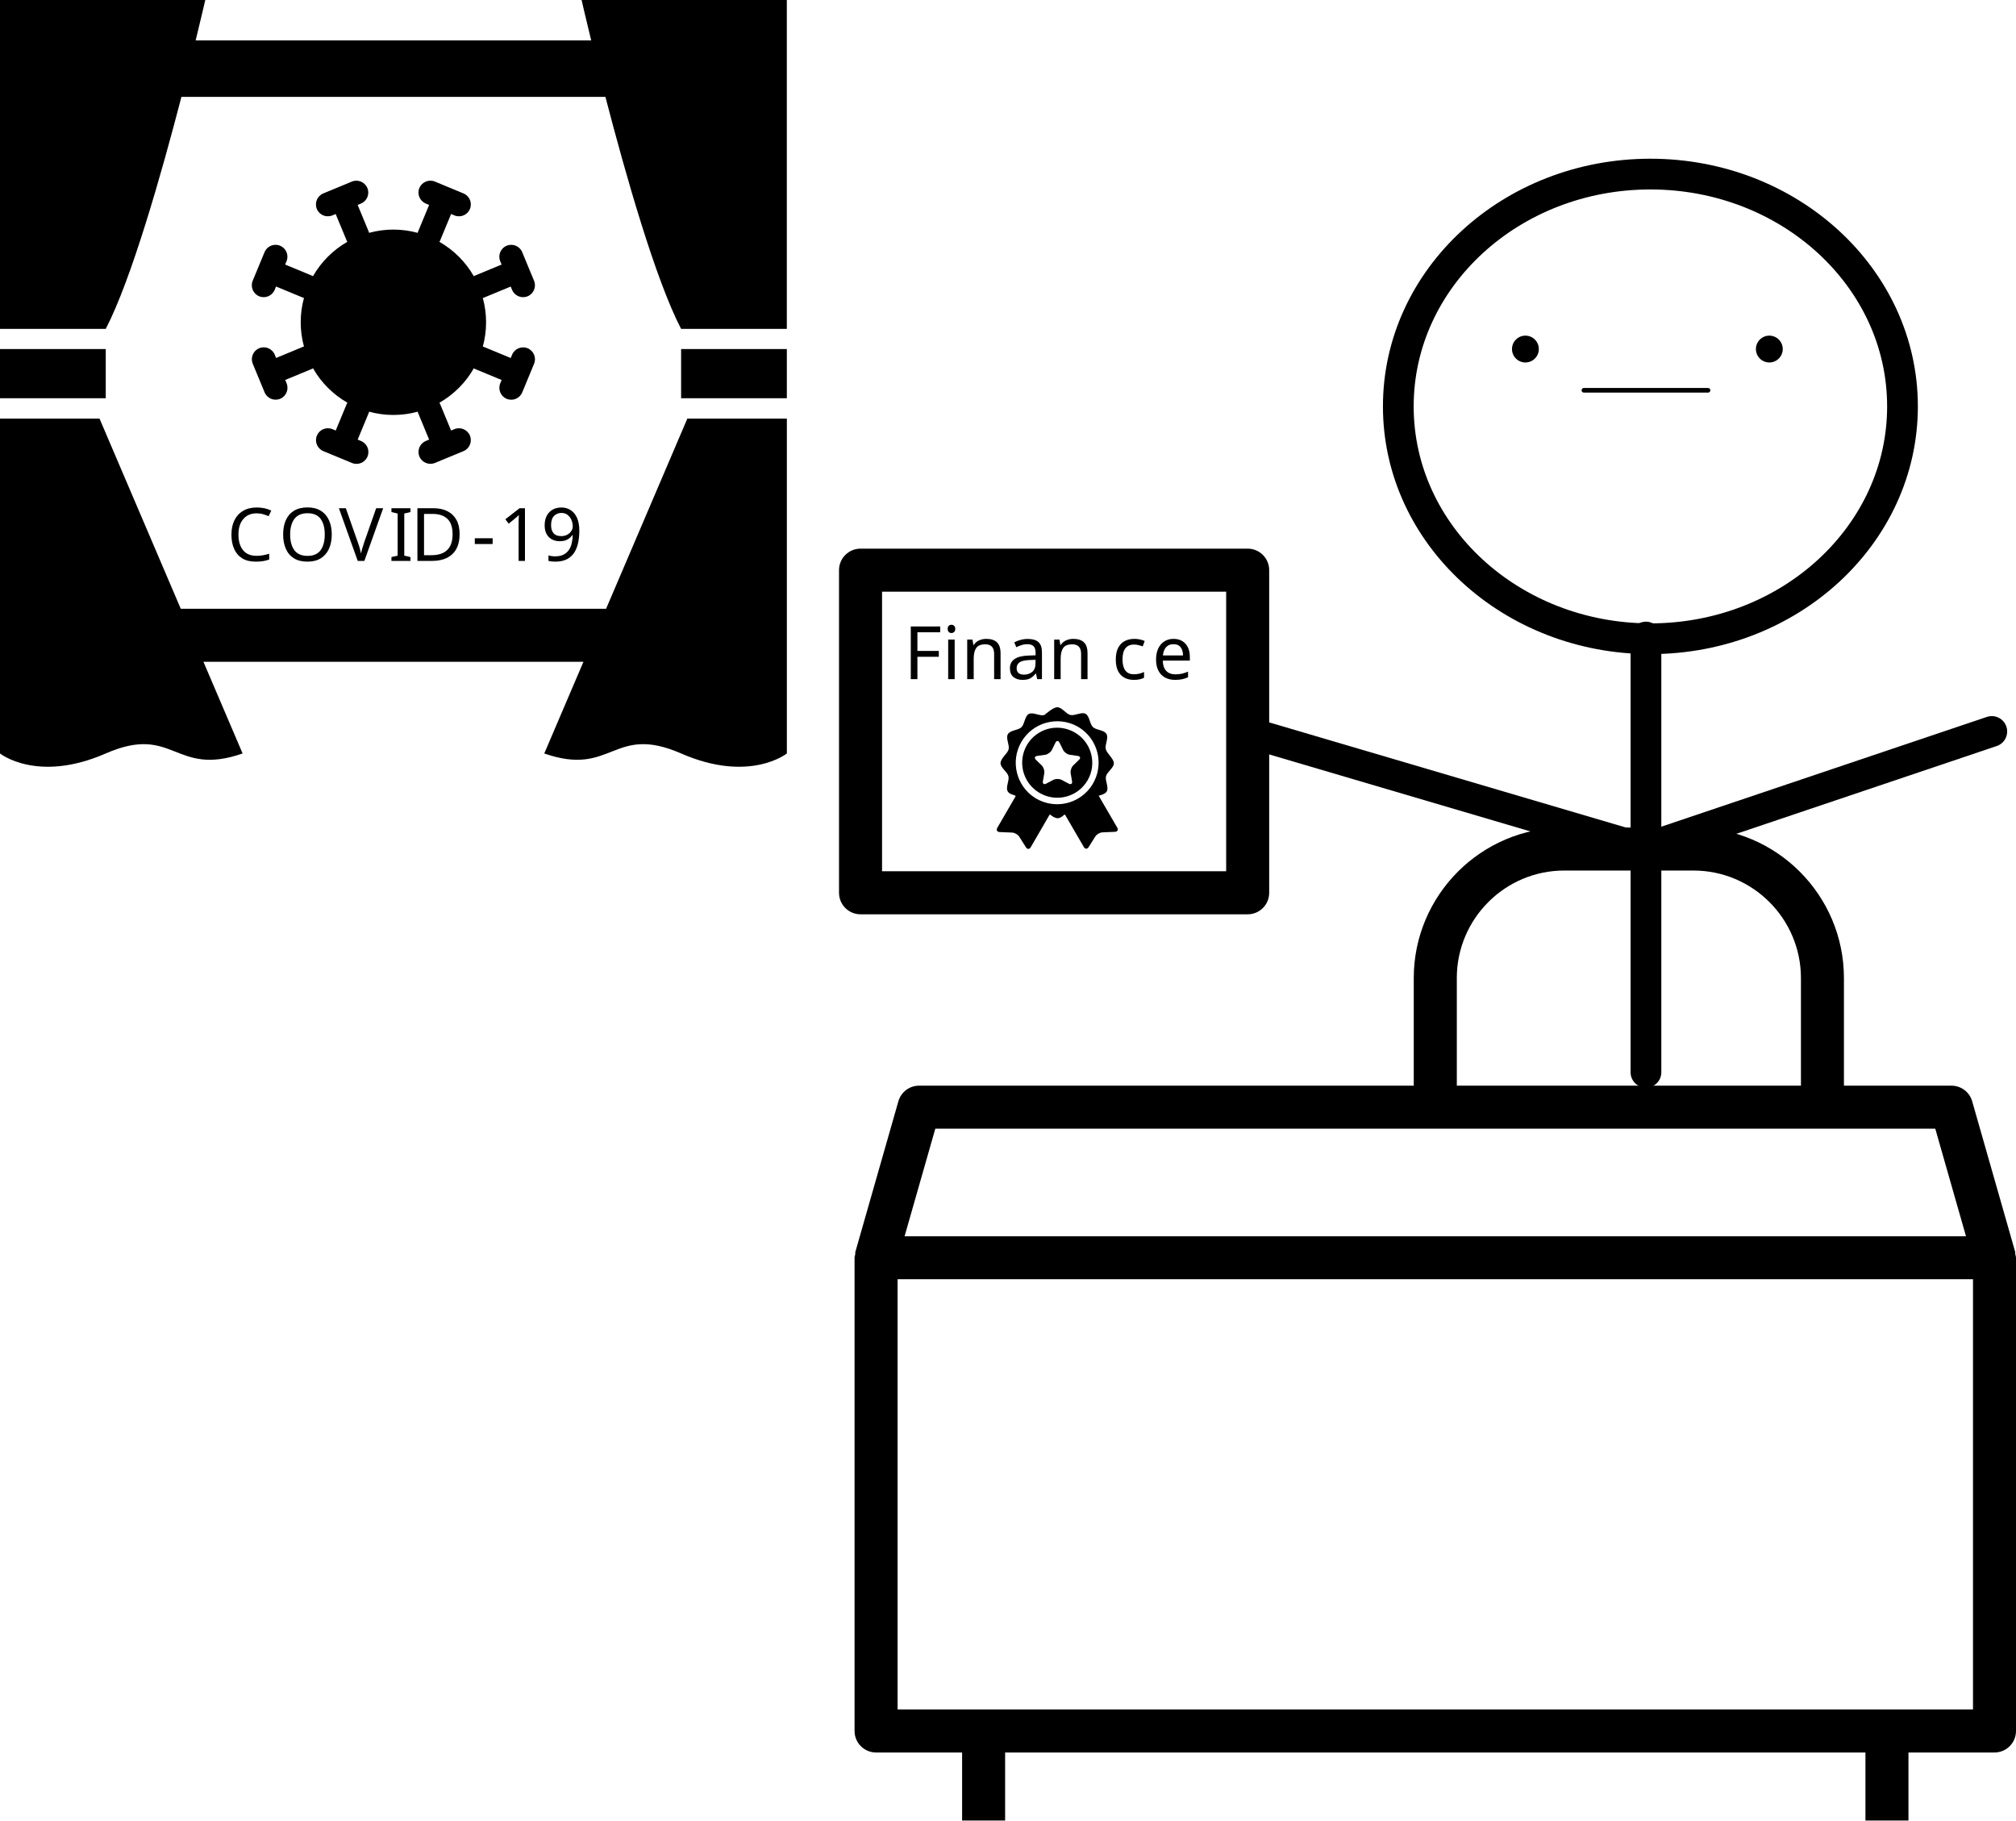
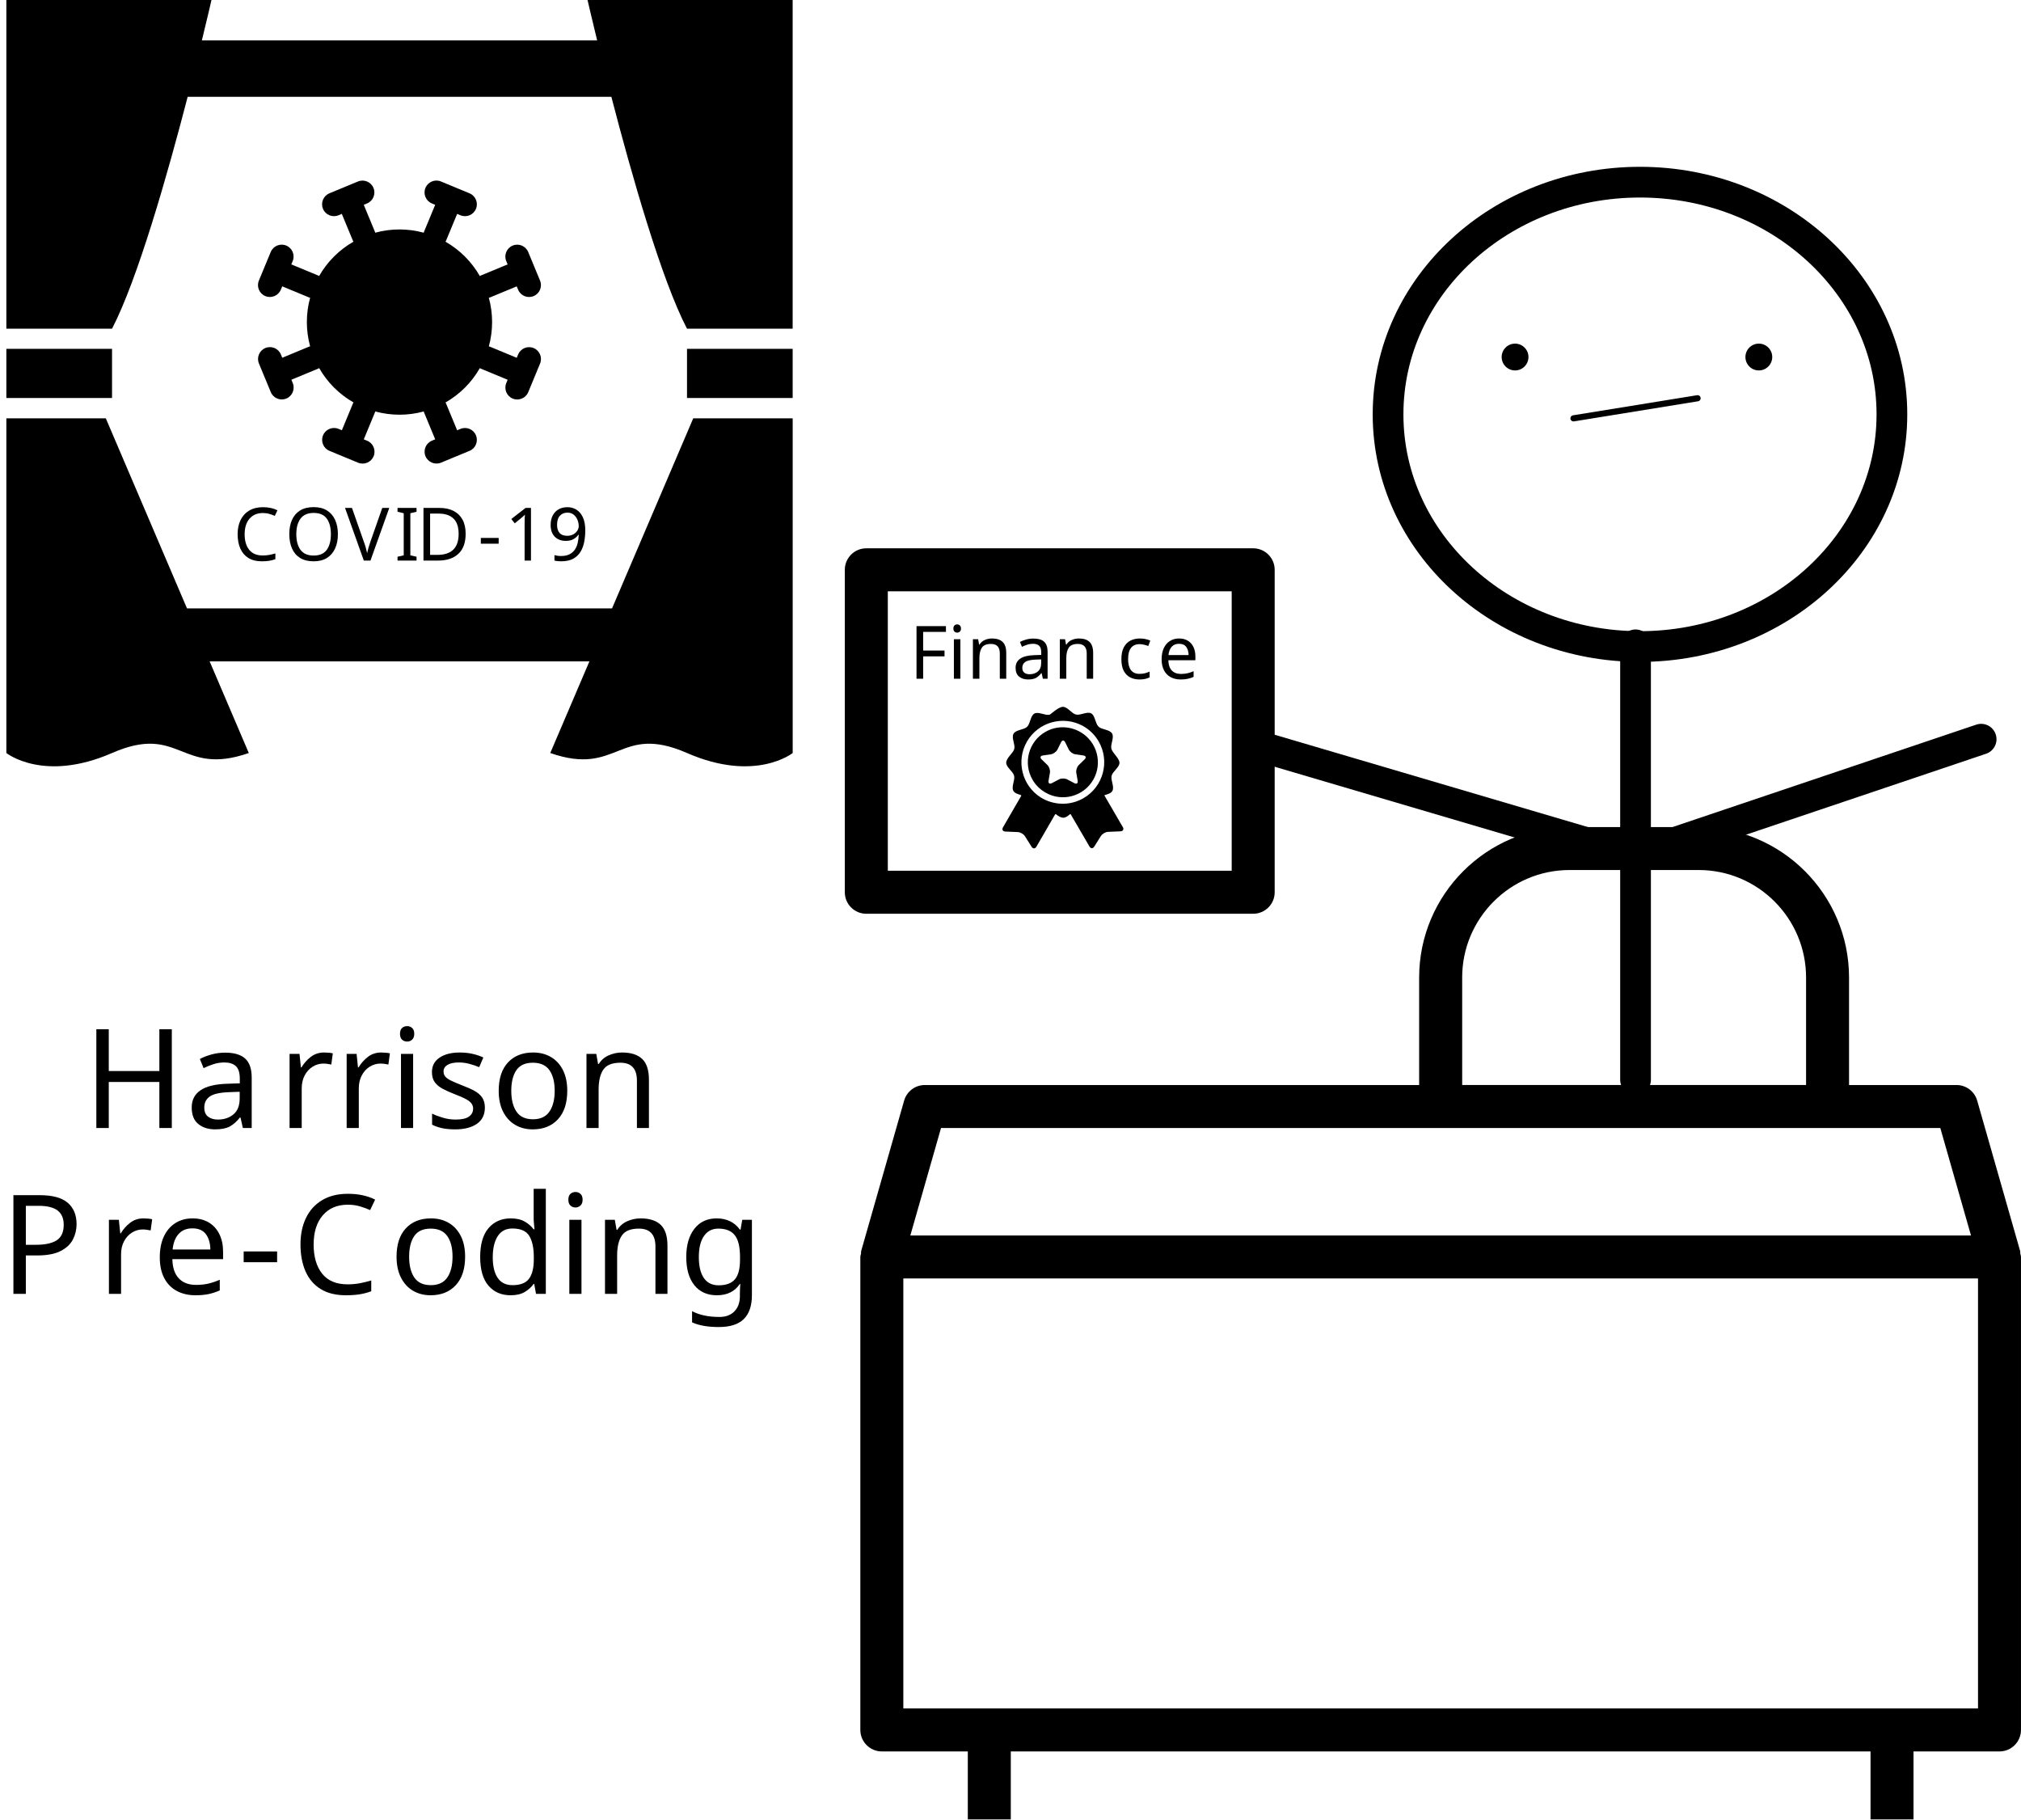
- <svg xmlns="http://www.w3.org/2000/svg" id="Layer_2" data-name="Layer 2" viewBox="0 0 1311.81 1184.48">
+ <svg xmlns="http://www.w3.org/2000/svg" id="Layer_2" data-name="Layer 2" viewBox="0 0 1315.96 1184.48">
  <defs>
    <style>
      .cls-1 {
        letter-spacing: -.02em;
      }

      .cls-2 {
        letter-spacing: 0em;
      }

      .cls-3 {
+         letter-spacing: 0em;
+       }
+ 
+       .cls-4 {
+         font-family: MontserratRoman-Medium, Montserrat;
+         font-size: 90px;
+         font-variation-settings: 'wght' 500;
+         font-weight: 500;
+       }
+ 
+       .cls-5 {
+         letter-spacing: -.01em;
+       }
+ 
+       .cls-6 {
        stroke-width: 20px;
      }

-       .cls-3, .cls-4 {
+       .cls-6, .cls-7 {
        fill: none;
        stroke: #000;
        stroke-linecap: round;
        stroke-linejoin: round;
      }

-       .cls-5 {
+       .cls-7 {
+         stroke-width: 4px;
+       }
+ 
+       .cls-8 {
        letter-spacing: -.02em;
      }

-       .cls-6 {
+       .cls-9 {
        letter-spacing: 0em;
      }

-       .cls-7 {
+       .cls-10 {
+         letter-spacing: -.02em;
+       }
+ 
+       .cls-11 {
+         letter-spacing: 0em;
+       }
+ 
+       .cls-12 {
+         letter-spacing: -.02em;
+       }
+ 
+       .cls-13 {
+         letter-spacing: 0em;
+       }
+ 
+       .cls-14 {
        letter-spacing: -.01em;
      }

-       .cls-8 {
+       .cls-15 {
        font-family: MontserratRoman-Light, Montserrat;
        font-size: 48px;
        font-variation-settings: 'wght' 300;
        font-weight: 300;
      }
- 
-       .cls-4 {
-         stroke-width: 3px;
-       }
    </style>
  </defs>
  <g id="Layer_1-2" data-name="Layer 1">
-     <path d="M1311.35,816.06c-.09-.52,.07-1.04-.07-1.55l-27.99-97.97c-1.72-6.01-7.21-10.15-13.46-10.15h-69.98v-69.98c0-54.01-43.91-97.97-97.89-97.97h-84.14c-53.97,0-97.89,43.95-97.89,97.97v69.98h-321.89c-6.25,0-11.74,4.14-13.46,10.15l-27.99,97.97c-.15,.52,.01,1.04-.07,1.56-.13,.77-.46,1.47-.46,2.28v307.9c0,7.73,6.26,14,14,14h55.98v44.25h27.99v-44.25h559.81v44.25h27.99v-44.25h55.98c7.73,0,14-6.26,14-14v-307.9c0-.81-.33-1.51-.46-2.28Zm-363.41-179.66c0-38.58,31.35-69.98,69.89-69.98h84.14c38.54,0,69.9,31.39,69.9,69.98v69.98h-223.92v-69.98h0Zm-339.33,97.97h650.67l19.98,69.98H588.62l19.98-69.98Zm675.22,377.87H584.06v-279.91h699.77v279.91h0Z" />
-     <path id="path3796" class="cls-3" d="M823.73,479.81l245.87,72.47,226.46-76.35" />
-     <path id="path3800" class="cls-3" d="M1071.02,697.69V414.49" />
-     <path id="path3802" class="cls-3" d="M1237.95,264.43c.04,83.45-73.36,151.13-163.96,151.16s-164.07-67.58-164.11-151.02v-.14c-.04-83.45,73.36-151.13,163.96-151.16,90.59-.04,164.07,67.58,164.11,151.02v.14Z" />
-     <path id="path5748" d="M1160.03,227.11c0,4.82-3.91,8.73-8.73,8.73s-8.73-3.91-8.73-8.73,3.91-8.73,8.73-8.73,8.73,3.91,8.73,8.73Z" />
-     <path id="path5748-2" data-name="path5748" d="M1001.31,227.11c0,4.82-3.91,8.73-8.73,8.73s-8.73-3.91-8.73-8.73,3.91-8.73,8.73-8.73,8.73,3.91,8.73,8.73Z" />
+     <path d="M1315.49,816.06c-.09-.52,.07-1.04-.07-1.55l-27.99-97.97c-1.72-6.01-7.21-10.15-13.46-10.15h-69.98v-69.98c0-54.01-43.91-97.97-97.89-97.97h-84.14c-53.97,0-97.89,43.95-97.89,97.97v69.98h-321.89c-6.25,0-11.74,4.14-13.46,10.15l-27.99,97.97c-.15,.52,.01,1.04-.07,1.56-.13,.77-.46,1.47-.46,2.28v307.9c0,7.73,6.26,14,14,14h55.98v44.25h27.99v-44.25h559.81v44.25h27.99v-44.25h55.98c7.73,0,14-6.26,14-14v-307.9c0-.81-.33-1.51-.46-2.28Zm-363.41-179.66c0-38.58,31.35-69.98,69.89-69.98h84.14c38.54,0,69.9,31.39,69.9,69.98v69.98h-223.92v-69.98h0Zm-339.33,97.97h650.67l19.98,69.98H592.76l19.98-69.98Zm675.22,377.87H588.2v-279.91h699.77v279.91h0Z" />
+     <path id="path3796" class="cls-6" d="M817.68,485.13l245.87,72.47,226.46-76.35" />
+     <path id="path3800" class="cls-6" d="M1064.97,703.01V419.81" />
+     <path id="path3802" class="cls-6" d="M1231.9,269.76c.04,83.45-73.36,151.13-163.96,151.16-90.59,.04-164.07-67.58-164.11-151.02v-.14c-.04-83.45,73.36-151.13,163.96-151.16,90.59-.04,164.07,67.58,164.11,151.02v.14Z" />
+     <path id="path5748" d="M1153.98,232.44c0,4.82-3.91,8.73-8.73,8.73s-8.73-3.91-8.73-8.73,3.91-8.73,8.73-8.73,8.73,3.91,8.73,8.73Z" />
+     <path id="path5748-2" data-name="path5748" d="M995.25,232.44c0,4.82-3.91,8.73-8.73,8.73s-8.73-3.91-8.73-8.73,3.91-8.73,8.73-8.73,8.73,3.91,8.73,8.73Z" />
    <g>
-       <path d="M545.95,370.96v209.93c0,7.73,6.26,14,14,14h251.91c7.74,0,14-6.26,14-13.99v-209.93c0-7.73-6.26-14-14-14h-251.91c-7.73,0-14,6.27-14,14Zm251.92,14v181.93h-223.92v-181.93h223.92Z" />
+       <path d="M550.09,370.96v209.93c0,7.73,6.26,14,14,14h251.91c7.74,0,14-6.26,14-13.99v-209.93c0-7.73-6.26-14-14-14h-251.91c-7.73,0-14,6.27-14,14Zm251.92,14v181.93h-223.92v-181.93h223.92Z" />
      <g id="Layer_5" data-name="Layer 5">
        <g>
-           <path d="M726.97,538.47s-10.23-17.58-12.06-20.73c2.09-.64,4.31-1.2,5.24-2.79,1.54-2.66-1.2-7.02-.48-9.87,.74-2.93,5.12-5.47,5.12-8.45s-4.53-6.3-5.27-9.21c-.72-2.85,2.01-7.22,.46-9.87-1.54-2.66-6.69-2.44-8.81-4.48-2.18-2.1-2.17-7.23-4.8-8.64-2.64-1.41-6.93,1.44-9.86,.77-2.9-.67-5.49-5.03-8.51-5.03s-7.96,4.95-8.72,5.13c-2.93,.68-7.22-2.16-9.86-.75-2.63,1.41-2.61,6.54-4.79,8.64-2.11,2.04-7.26,1.83-8.8,4.49-1.54,2.66,1.2,7.02,.48,9.87-.72,2.86-5.25,5.75-5.25,9.06,0,2.98,4.39,5.51,5.13,8.44,.73,2.85-2.01,7.21-.46,9.87,.84,1.45,2.75,2.04,4.66,2.61,.22,.07,.64,.32,.36,.73-1.3,2.25-11.8,20.36-11.8,20.36-.83,1.44-.16,2.68,1.51,2.75l8.14,.34c1.66,.07,3.75,1.28,4.64,2.69l4.34,6.89c.89,1.41,2.3,1.38,3.13-.06,0,0,12.15-20.98,12.16-20.99,.24-.28,.49-.23,.61-.13,1.33,1.13,3.18,2.26,4.73,2.26s2.92-1.06,4.31-2.25c.11-.1,.39-.29,.59,.12,0,0,12.14,20.87,12.14,20.87,.84,1.44,2.25,1.46,3.13,.05l4.33-6.9c.89-1.41,2.97-2.62,4.63-2.69l8.14-.35c1.66-.07,2.34-1.31,1.5-2.75Zm-25.53-18.87c-9,5.24-19.8,4.68-28.06-.53-12.09-7.74-16.07-23.77-8.8-36.31,7.35-12.69,23.51-17.17,36.32-10.19,.07,.04,.13,.07,.2,.11,.09,.05,.19,.11,.28,.16,3.95,2.28,7.38,5.58,9.83,9.8,7.5,12.89,3.11,29.47-9.77,36.97Z" />
-           <path d="M699.39,476.62s-.08-.04-.11-.06c-6.84-3.96-15.56-4.25-22.86,0-10.84,6.31-14.53,20.26-8.22,31.1,1.92,3.31,4.56,5.95,7.61,7.85,.26,.16,.52,.33,.79,.48,10.85,6.29,24.8,2.57,31.09-8.28,6.29-10.85,2.57-24.8-8.28-31.09Zm2.72,17.74l-3.8,3.7c-1.18,1.15-1.91,3.41-1.63,5.03l.9,5.23c.28,1.62-.68,2.32-2.14,1.55l-4.7-2.47c-1.46-.76-3.84-.76-5.29,0l-4.7,2.47c-1.46,.76-2.42,.07-2.14-1.55l.9-5.23c.28-1.62-.46-3.88-1.63-5.03l-3.8-3.7c-1.18-1.15-.81-2.28,.82-2.52l5.25-.76c1.63-.24,3.55-1.64,4.28-3.11l2.35-4.76c.73-1.47,1.92-1.47,2.65,0l2.35,4.76c.73,1.47,2.65,2.87,4.28,3.11l5.25,.76c1.63,.24,1.99,1.37,.82,2.52Z" />
+           <path d="M731.11,538.47s-10.23-17.58-12.06-20.73c2.09-.64,4.31-1.2,5.24-2.79,1.54-2.66-1.2-7.02-.48-9.87,.74-2.93,5.12-5.47,5.12-8.45s-4.53-6.3-5.27-9.21c-.72-2.85,2.01-7.22,.46-9.87-1.54-2.66-6.69-2.44-8.81-4.48-2.18-2.1-2.17-7.23-4.8-8.64-2.64-1.41-6.93,1.44-9.86,.77-2.9-.67-5.49-5.03-8.51-5.03s-7.96,4.95-8.72,5.13c-2.93,.68-7.22-2.16-9.86-.75-2.63,1.41-2.61,6.54-4.79,8.64-2.11,2.04-7.26,1.83-8.8,4.49-1.54,2.66,1.2,7.02,.48,9.87-.72,2.86-5.25,5.75-5.25,9.06,0,2.98,4.39,5.51,5.13,8.44,.73,2.85-2.01,7.21-.46,9.87,.84,1.45,2.75,2.04,4.66,2.61,.22,.07,.64,.32,.36,.73-1.3,2.25-11.8,20.36-11.8,20.36-.83,1.44-.16,2.68,1.51,2.75l8.14,.34c1.66,.07,3.75,1.28,4.64,2.69l4.34,6.89c.89,1.41,2.3,1.38,3.13-.06,0,0,12.15-20.98,12.16-20.99,.24-.28,.49-.23,.61-.13,1.33,1.13,3.18,2.26,4.73,2.26s2.92-1.06,4.31-2.25c.11-.1,.39-.29,.59,.12,0,0,12.14,20.87,12.14,20.87,.84,1.44,2.25,1.46,3.13,.05l4.33-6.9c.89-1.41,2.97-2.62,4.63-2.69l8.14-.35c1.66-.07,2.34-1.31,1.5-2.75Zm-25.53-18.87c-9,5.24-19.8,4.68-28.06-.53-12.09-7.74-16.07-23.77-8.8-36.31,7.35-12.69,23.51-17.17,36.32-10.19,.07,.04,.13,.07,.2,.11,.09,.05,.19,.11,.28,.16,3.95,2.28,7.38,5.58,9.83,9.8,7.5,12.89,3.11,29.47-9.77,36.97Z" />
+           <path d="M703.53,476.62s-.08-.04-.11-.06c-6.84-3.96-15.56-4.25-22.86,0-10.84,6.31-14.53,20.26-8.22,31.1,1.92,3.31,4.56,5.95,7.61,7.85,.26,.16,.52,.33,.79,.48,10.85,6.29,24.8,2.57,31.09-8.28,6.29-10.85,2.57-24.8-8.28-31.09Zm2.72,17.74l-3.8,3.7c-1.18,1.15-1.91,3.41-1.63,5.03l.9,5.23c.28,1.62-.68,2.32-2.14,1.55l-4.7-2.47c-1.46-.76-3.84-.76-5.29,0l-4.7,2.47c-1.46,.76-2.42,.07-2.14-1.55l.9-5.23c.28-1.62-.46-3.88-1.63-5.03l-3.8-3.7c-1.18-1.15-.81-2.28,.82-2.52l5.25-.76c1.63-.24,3.55-1.64,4.28-3.11l2.35-4.76c.73-1.47,1.92-1.47,2.65,0l2.35,4.76c.73,1.47,2.65,2.87,4.28,3.11l5.25,.76c1.63,.24,1.99,1.37,.82,2.52Z" />
        </g>
      </g>
-       <text class="cls-8" transform="translate(587.99 441.88)">
+       <text class="cls-15" transform="translate(592.13 441.88)">
        <tspan x="0" y="0">Finan</tspan>
-         <tspan class="cls-2" x="135.41" y="0">c</tspan>
+         <tspan class="cls-3" x="135.41" y="0">c</tspan>
        <tspan x="161.61" y="0">e</tspan>
      </text>
    </g>
    <g>
-       <rect y="227.11" width="68.81" height="32" />
-       <path d="M393.95,63.04c13.2,50.85,32.61,118.98,49.24,150.95h68.8V0h-133.56s2.33,10.2,6.26,26.3H127.31c3.93-16.09,6.26-26.3,6.26-26.3H0V213.99H68.81c16.63-31.97,36.04-100.1,49.24-150.95" />
-       <path d="M242,396.08H117.62l-52.86-123.72H0v217.88s24.28,19.45,68.81,0c44.52-19.45,44.52,15.56,89.05,0l-25.49-59.66h247.28l-25.49,59.66c44.52,15.56,44.52-19.45,89.05,0,44.52,19.45,68.8,0,68.8,0v-217.88h-64.76l-52.86,123.72h-128.38" />
-       <rect x="443.2" y="227.11" width="68.8" height="32" />
+       <rect x="4.14" y="227.11" width="68.81" height="32" />
+       <path d="M398.09,63.04c13.2,50.85,32.61,118.98,49.24,150.95h68.8V0h-133.56s2.33,10.2,6.26,26.3H131.45c3.93-16.09,6.26-26.3,6.26-26.3H4.14V213.99H72.95c16.63-31.97,36.04-100.1,49.24-150.95" />
+       <path d="M246.14,396.08H121.76l-52.86-123.72H4.14v217.88s24.28,19.45,68.81,0c44.52-19.45,44.52,15.56,89.05,0l-25.49-59.66h247.28l-25.49,59.66c44.52,15.56,44.52-19.45,89.05,0,44.52,19.45,68.8,0,68.8,0v-217.88h-64.76l-52.86,123.72h-128.38" />
+       <rect x="447.34" y="227.11" width="68.8" height="32" />
    </g>
-     <path d="M179.66,232.92l-.89-2.14s-.01-.02-.01-.04c-1.64-3.94-6.17-5.81-10.12-4.16-3.94,1.64-5.81,6.17-4.16,10.12l7.7,18.58c1.63,3.95,6.16,5.82,10.11,4.19s5.82-6.16,4.19-10.11l-.89-2.14,17.63-7.3c.18-.07,.28-.22,.45-.3,5.33,9.34,13.06,17.07,22.4,22.4-.09,.17-.23,.28-.31,.46l-7.3,17.63-2.15-.89c-3.95-1.63-8.47,.24-10.11,4.19-1.63,3.95,.24,8.47,4.19,10.11l9.27,3.84s.01,0,.02,.01,.01,0,.02,0l9.27,3.84s.08,.03,.12,.05c3.96,1.6,8.47-.31,10.07-4.27,1.6-3.96-.31-8.47-4.27-10.07l-2.15-.89,7.3-17.63c.07-.18,.05-.36,.11-.54,10.37,2.84,21.31,2.85,31.68,0,.06,.18,.03,.36,.1,.53l7.3,17.63-2.14,.89c-3.94,1.64-5.81,6.15-4.18,10.09,1.63,3.95,6.15,5.83,10.1,4.21l9.27-3.84s.01,0,.02,0c0,0,0,0,.01,0l9.28-3.84c3.95-1.63,5.82-6.16,4.19-10.11s-6.16-5.82-10.11-4.19l-2.15,.89-7.3-17.63c-.07-.18-.22-.28-.3-.45,9.34-5.33,17.07-13.06,22.4-22.41,.17,.08,.28,.23,.46,.31l17.63,7.3-.89,2.15c-1.63,3.95,.24,8.47,4.19,10.11,3.95,1.63,8.47-.24,10.11-4.19l3.84-9.27v-.02s.01-.01,.01-.02l3.84-9.27s.01-.02,.02-.04c1.62-3.95-.26-8.47-4.21-10.1-3.95-1.62-8.47,.26-10.1,4.21l-.89,2.14-17.63-7.3c-.18-.07-.36-.05-.54-.11h0c2.84-10.37,2.84-21.31,0-31.68,.18-.06,.36-.03,.53-.11l17.63-7.3,.89,2.14s0,.02,.01,.02c1.64,3.95,6.17,5.81,10.11,4.17,3.94-1.64,5.81-6.17,4.17-10.11l-3.85-9.28h0s0-.01,0-.02l-3.85-9.29c-1.63-3.95-6.16-5.82-10.11-4.19-3.95,1.63-5.82,6.16-4.19,10.11l.89,2.15-17.63,7.3c-.17,.07-.28,.22-.45,.3-5.32-9.33-13.05-17.06-22.38-22.38,.09-.17,.22-.3,.29-.47l7.31-17.63,2.14,.89h.02c3.95,1.64,8.47-.25,10.1-4.2s-.26-8.47-4.21-10.1l-18.58-7.7s-.02,0-.02-.01c-3.95-1.63-8.47,.26-10.1,4.21-1.63,3.95,.26,8.47,4.21,10.1l2.14,.89-7.31,17.63c-.08,.18-.05,.36-.11,.54-10.37-2.84-21.31-2.84-31.68,0-.06-.18-.03-.36-.1-.54l-7.31-17.63,2.15-.89c3.94-1.64,5.81-6.15,4.18-10.09-1.63-3.95-6.15-5.83-10.1-4.21l-18.59,7.7s-.02,0-.02,.01c-3.94,1.64-5.81,6.17-4.17,10.11,1.64,3.95,6.17,5.81,10.11,4.17l2.14-.89,7.31,17.63c.07,.17,.2,.3,.28,.47-9.33,5.33-17.05,13.06-22.37,22.39-.17-.08-.28-.24-.46-.31l-17.63-7.3,.89-2.15c1.63-3.95-.24-8.47-4.19-10.11s-8.47,.24-10.11,4.19l-7.7,18.59s0,.02-.01,.02c-1.63,3.95,.26,8.47,4.21,10.1,3.95,1.63,8.47-.26,10.1-4.21l.89-2.14,17.63,7.3c.18,.07,.36,.05,.54,.11-2.84,10.37-2.84,21.31,0,31.68-.18,.06-.36,.03-.54,.1l-17.63,7.31Z" />
-     <text class="cls-8" transform="translate(147.67 364.95)">
-       <tspan class="cls-7" x="0" y="0">C</tspan>
+     <path d="M183.8,232.92l-.89-2.14s-.01-.02-.01-.04c-1.64-3.94-6.17-5.81-10.12-4.16-3.94,1.64-5.81,6.17-4.16,10.12l7.7,18.58c1.63,3.95,6.16,5.82,10.11,4.19,3.95-1.63,5.82-6.16,4.19-10.11l-.89-2.14,17.63-7.3c.18-.07,.28-.22,.45-.3,5.33,9.34,13.06,17.07,22.4,22.4-.09,.17-.23,.28-.31,.46l-7.3,17.63-2.15-.89c-3.95-1.63-8.47,.24-10.11,4.19-1.63,3.95,.24,8.47,4.19,10.11l9.27,3.84s.01,0,.02,.01,.01,0,.02,0l9.27,3.84s.08,.03,.12,.05c3.96,1.6,8.47-.31,10.07-4.27,1.6-3.96-.31-8.47-4.27-10.07l-2.15-.89,7.3-17.63c.07-.18,.05-.36,.11-.54,10.37,2.84,21.31,2.85,31.68,0,.06,.18,.03,.36,.1,.53l7.3,17.63-2.14,.89c-3.94,1.64-5.81,6.15-4.18,10.09,1.63,3.95,6.15,5.83,10.1,4.21l9.27-3.84s.01,0,.02,0c0,0,0,0,.01,0l9.28-3.84c3.95-1.63,5.82-6.16,4.19-10.11-1.63-3.95-6.16-5.82-10.11-4.19l-2.15,.89-7.3-17.63c-.07-.18-.22-.28-.3-.45,9.34-5.33,17.07-13.06,22.4-22.41,.17,.08,.28,.23,.46,.31l17.63,7.3-.89,2.15c-1.63,3.95,.24,8.47,4.19,10.11,3.95,1.63,8.47-.24,10.11-4.19l3.84-9.27v-.02s.01-.01,.01-.02l3.84-9.27s.01-.02,.02-.04c1.62-3.95-.26-8.47-4.21-10.1-3.95-1.62-8.47,.26-10.1,4.21l-.89,2.14-17.63-7.3c-.18-.07-.36-.05-.54-.11h0c2.84-10.37,2.84-21.31,0-31.68,.18-.06,.36-.03,.53-.11l17.63-7.3,.89,2.14s0,.02,.01,.02c1.64,3.95,6.17,5.81,10.11,4.17,3.94-1.64,5.81-6.17,4.17-10.11l-3.85-9.28h0s0-.01,0-.02l-3.85-9.29c-1.63-3.95-6.16-5.82-10.11-4.19-3.95,1.63-5.82,6.16-4.19,10.11l.89,2.15-17.63,7.3c-.17,.07-.28,.22-.45,.3-5.32-9.33-13.05-17.06-22.38-22.38,.09-.17,.22-.3,.29-.47l7.31-17.63,2.14,.89h.02c3.95,1.64,8.47-.25,10.1-4.2,1.63-3.95-.26-8.47-4.21-10.1l-18.58-7.7s-.02,0-.02-.01c-3.95-1.63-8.47,.26-10.1,4.21-1.63,3.95,.26,8.47,4.21,10.1l2.14,.89-7.31,17.63c-.08,.18-.05,.36-.11,.54-10.37-2.84-21.31-2.84-31.68,0-.06-.18-.03-.36-.1-.54l-7.31-17.63,2.15-.89c3.94-1.64,5.81-6.15,4.18-10.09-1.63-3.95-6.15-5.83-10.1-4.21l-18.59,7.7s-.02,0-.02,.01c-3.94,1.64-5.81,6.17-4.17,10.11,1.64,3.95,6.17,5.81,10.11,4.17l2.14-.89,7.31,17.63c.07,.17,.2,.3,.28,.47-9.33,5.33-17.05,13.06-22.37,22.39-.17-.08-.28-.24-.46-.31l-17.63-7.3,.89-2.15c1.63-3.95-.24-8.47-4.19-10.11-3.95-1.63-8.47,.24-10.11,4.19l-7.7,18.59s0,.02-.01,.02c-1.63,3.95,.26,8.47,4.21,10.1,3.95,1.63,8.47-.26,10.1-4.21l.89-2.14,17.63,7.3c.18,.07,.36,.05,.54,.11-2.84,10.37-2.84,21.31,0,31.68-.18,.06-.36,.03-.54,.1l-17.63,7.31Z" />
+     <text class="cls-15" transform="translate(151.81 364.95)">
+       <tspan class="cls-14" x="0" y="0">C</tspan>
      <tspan class="cls-1" x="33.65" y="0">O</tspan>
-       <tspan class="cls-7" x="72.86" y="0">V</tspan>
+       <tspan class="cls-14" x="72.86" y="0">V</tspan>
      <tspan x="105.12" y="0">I</tspan>
-       <tspan class="cls-6" x="119.28" y="0">D</tspan>
-       <tspan class="cls-5" x="159.36" y="0">-</tspan>
+       <tspan class="cls-13" x="119.28" y="0">D</tspan>
+       <tspan class="cls-10" x="159.36" y="0">-</tspan>
      <tspan x="176.88" y="0">19</tspan>
    </text>
-     <line class="cls-4" x1="1030.62" y1="253.94" x2="1111.42" y2="253.94" />
+     <line class="cls-7" x1="1024.57" y1="272.36" x2="1105.36" y2="259.27" />
+     <text class="cls-4" transform="translate(54 734.36)">
+       <tspan x="0" y="0">Ha</tspan>
+       <tspan class="cls-11" x="126.9" y="0">rr</tspan>
+       <tspan x="199.44" y="0">ison </tspan>
+       <tspan class="cls-8" x="-54" y="108">P</tspan>
+       <tspan class="cls-5" x="9.27" y="108">r</tspan>
+       <tspan class="cls-9" x="45.09" y="108">e</tspan>
+       <tspan class="cls-2" x="101.07" y="108">-</tspan>
+       <tspan class="cls-12" x="136.17" y="108">C</tspan>
+       <tspan x="199.26" y="108">oding</tspan>
+     </text>
  </g>
</svg>
